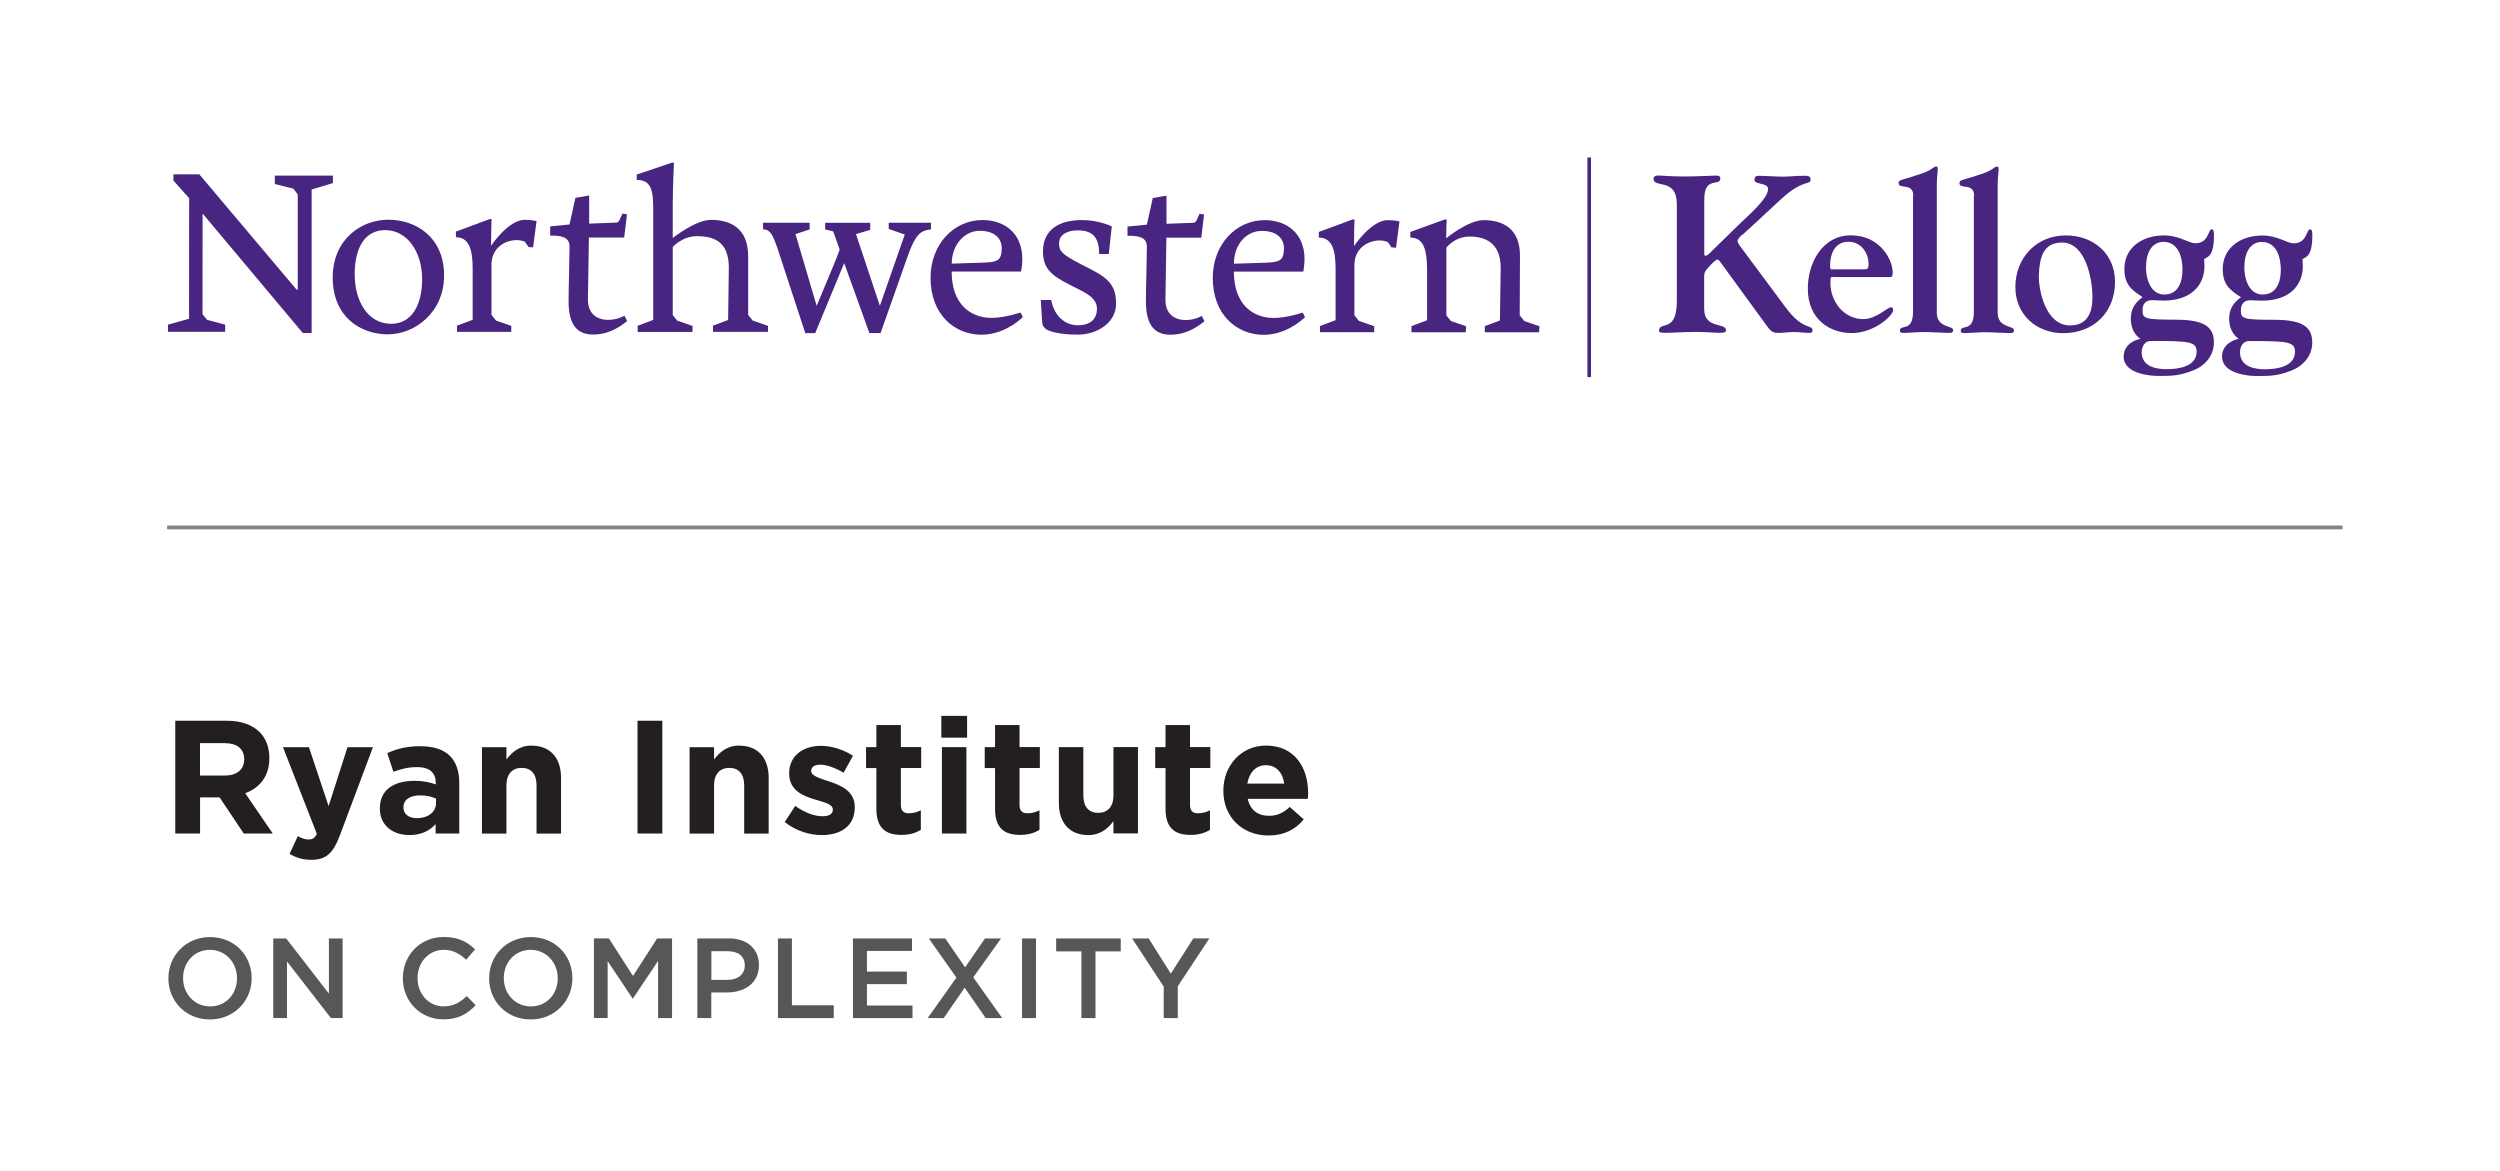
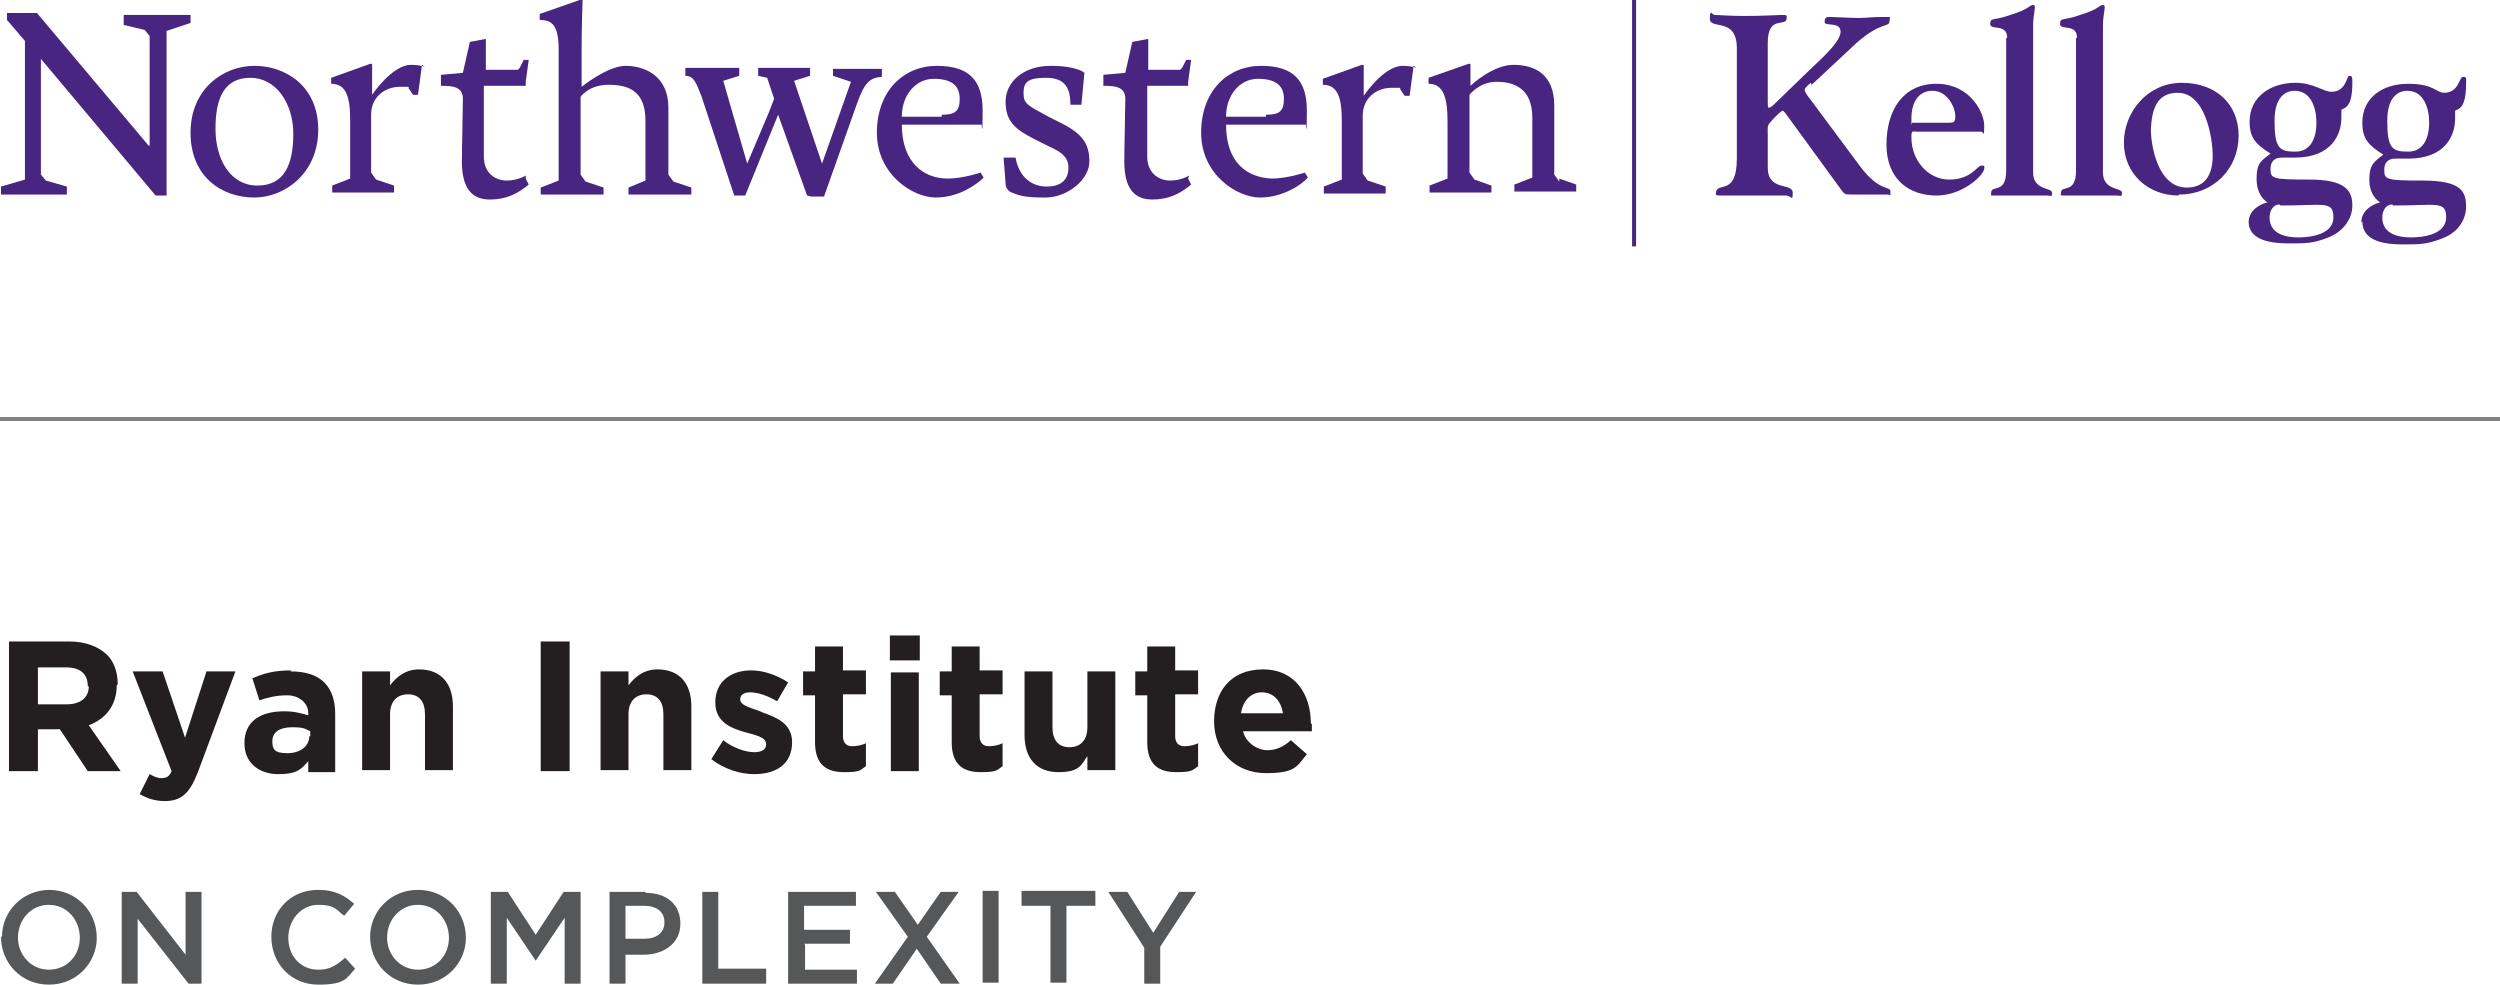
- <svg xmlns="http://www.w3.org/2000/svg" id="Layer_1" data-name="Layer 1" viewBox="0 0 288 134.83">
+ <svg xmlns="http://www.w3.org/2000/svg" id="Layer_1" version="1.1" viewBox="0 0 250.6 98.7">
  <defs>
    <style>
-       .cls-1 {
+       .st0 {
        fill: #482580;
      }

-       .cls-2 {
+       .st1 {
        fill: #231f20;
      }

-       .cls-3 {
-         fill: #808285;
+       .st2 {
+         fill: #565759;
      }

-       .cls-4 {
-         fill: #565759;
+       .st3 {
+         fill: #808285;
      }
    </style>
  </defs>
-   <rect class="cls-3" x="19.25" y="60.54" width="250.61" height=".44" />
+   <rect class="st3" y="41.8" width="250.6" height=".4" />
  <g>
-     <polygon class="cls-1" points="19.98 20.08 19.98 20.8 21.79 22.83 21.78 36.72 19.35 37.4 19.35 38.22 25.94 38.22 25.94 37.4 23.86 36.85 23.33 36.2 23.34 24.6 34.88 38.36 35.9 38.36 35.9 21.83 38.35 21.09 38.35 20.23 31.66 20.23 31.66 21.2 33.79 21.73 34.3 22.39 34.3 33.37 34.3 33.36 34.16 33.36 22.96 20.08 19.98 20.08" />
-     <path class="cls-1" d="M48.63,32.14c0-3.04-1.66-5.63-4.26-5.63-2.34,0-3.51,2.04-3.51,5.08,0,3.04,1.47,5.71,4.21,5.71,2.34,0,3.56-2.12,3.56-5.16M44.71,38.52c-3.26,0-6.39-2.09-6.38-6.55,0-4.43,3.32-6.66,6.39-6.66,3.21,0,6.44,2.01,6.44,6.44,0,4.27-3.43,6.77-6.44,6.76" />
-     <path class="cls-1" d="M83.96,30.85c0-3.04-1.71-3.64-3.69-3.64-1.69,0-2.77,1.25-2.77,1.25v2.01s0,5.82,0,5.82l.52.65,1.76.61v.69s-6.32,0-6.32,0v-.71s1.79-.68,1.79-.68v-13.1c0-2.37-.6-3.02-1.9-3.02v-.62s4.02-1.36,4.02-1.36h.27s-.14,2.8-.14,4.89v3.78s2.61-2.09,4.4-2.09c2.23,0,4.29.93,4.29,4.21v6.74s.52.65.52.65l1.76.61v.69s-6.33,0-6.33,0v-.71s1.74-.66,1.74-.66l.08-6.02Z" />
-     <path class="cls-1" d="M113.63,30.23c1.3-.05,1.77-.3,1.77-1.63,0-1.14-.82-2.01-2.55-2.01s-3.21,1.6-3.21,3.78l4-.13ZM109.63,31.26c0,3.78,2.15,5.35,4.59,5.36,1.52,0,3.34-.62,3.34-.62l.27.52c-.65.65-2.47,2.04-4.76,2.04-3.1,0-5.87-2.31-5.87-6.55,0-3.86,2.67-6.66,5.98-6.66,2.58,0,4.59,1.55,4.59,4.49,0,.76-.14,1.44-.14,1.44h-8.02Z" />
-     <path class="cls-1" d="M120.77,38.06c-.19-.08-.68-.35-.71-.92l-.16-2.58h1.2c.33,1.77,1.52,2.91,3.07,2.91s2.2-.81,2.2-1.9c0-1.03-.84-1.58-1.87-2.12l-1.39-.71c-1.98-1.01-2.96-1.82-2.96-3.78,0-2.44,1.77-3.61,4.51-3.61,1.93,0,3.42.73,3.42.73l-.35,3.18h-1.11c0-1.99-.81-2.72-2.47-2.72-1.11,0-2.15.43-2.15,1.52,0,.87.35,1.25,2.5,2.37l1.22.62c2.23,1.14,2.85,2.09,2.85,3.94,0,2.23-2.23,3.56-4.4,3.56-1.39,0-2.61-.16-3.4-.49" />
-     <path class="cls-1" d="M146.14,30.24c1.3-.05,1.77-.3,1.77-1.63,0-1.14-.81-2.01-2.55-2.01-1.82,0-3.21,1.6-3.21,3.78l4-.13ZM142.14,31.27c0,3.78,2.15,5.35,4.59,5.36,1.52,0,3.34-.62,3.34-.62l.27.52c-.65.65-2.47,2.04-4.76,2.04-3.1,0-5.87-2.31-5.87-6.55,0-3.86,2.67-6.66,5.98-6.66,2.58,0,4.59,1.55,4.59,4.49,0,.76-.14,1.44-.14,1.44h-8.02Z" />
-     <path class="cls-1" d="M175.59,36.97l-.52-.65.03-6.88c0-3.18-2.06-4.08-4.18-4.08-1.79,0-4.32,2.09-4.32,2.09,0-1.14.06-2.17.06-2.17h-.22s-3.97,1.44-3.97,1.44v.65c1.52,0,1.93,1.36,1.93,3.81v5.71s-1.8.68-1.8.68v.71s6.25,0,6.25,0l.05-.69-1.76-.61-.52-.65v-7.8s.96-1.28,2.67-1.28,3.59.63,3.59,3.64l-.09,6.03-1.74.65v.71s6.25,0,6.25,0l.05-.69-1.76-.61Z" />
-     <path class="cls-1" d="M100.16,38.38l-2.91-8.07-3.34,8.07h-1.14s-3.27-9.97-3.27-9.97c-.46-1.25-.73-1.99-1.6-1.99v-.76s5.37,0,5.37,0v.77s-1.63.54-1.63.54l2.44,8.26,2.15-5.16.5-1.31-.74-2.1-.93-.23v-.76s5.19,0,5.19,0v.81s-1.64.49-1.64.49l2.75,8.26,2.87-8.21-1.85-.65v-.71s4.87,0,4.87,0v.76c-1.11.14-1.66.43-2.53,2.66l-3.28,9.29h-1.28Z" />
-     <path class="cls-1" d="M71.94,36.36s-.76.49-1.9.49c-1.22,0-2.34-.68-2.31-2.37l.11-7.12h4.02s0,0,0,0h.04s.06-.44.06-.44h0s.27-2.23.27-2.23l-.52-.09-.39.85-.22.19-3.2.12h0s-.03,0-.03,0v-3.24s-1.58.27-1.58.27l-.68,3.07-2.23.22v1.06c1.22,0,2.23.11,2.23,1.28,0,1.17-.11,4.84-.11,6.31,0,2.77,1.06,3.81,2.83,3.81,1.52,0,2.77-.62,3.91-1.55l-.3-.63Z" />
-     <path class="cls-1" d="M138.47,36.38s-.76.49-1.9.49c-1.22,0-2.34-.68-2.31-2.37l.11-7.12h4.02s0,0,0,0h0s.05-.44.05-.44h0s.27-2.23.27-2.23l-.52-.09-.39.85-.22.19-3.2.12h0s0,0,0,0v-3.24s-1.58.27-1.58.27l-.68,3.07-2.23.22v1.06c1.22,0,2.23.11,2.23,1.28,0,1.17-.11,4.84-.11,6.31,0,2.77,1.06,3.81,2.83,3.81,1.52,0,2.77-.62,3.91-1.55l-.3-.63Z" />
-     <path class="cls-1" d="M61.82,25.48h0s-.47-.16-1.36-.16c-1.9,0-3.89,2.99-3.89,2.99,0-1.66.06-3.07.06-3.07h-.22s-3.89,1.44-3.89,1.44v.65c1.47,0,1.93,1.33,1.93,3.59v5.92s-1.8.68-1.8.68v.71s6.25,0,6.25,0v-.69s-1.76-.61-1.76-.61l-.52-.65v-5.82c0-1.79,1.42-2.8,2.94-2.8.31,0,.63.08.9.17l.43.63.52.04.4-3.01Z" />
-     <path class="cls-1" d="M161.23,25.52h0s-.47-.16-1.36-.16c-1.9,0-3.89,2.99-3.89,2.99,0-1.66.06-3.07.06-3.07h-.22s-3.89,1.44-3.89,1.44v.65c1.47,0,1.93,1.33,1.93,3.59v5.92s-1.8.68-1.8.68v.71s6.25,0,6.25,0v-.69s-1.76-.61-1.76-.61l-.52-.65v-5.82c0-1.79,1.42-2.8,2.94-2.8.31,0,.63.08.9.17l.43.63.52.04.4-3.01Z" />
-     <rect class="cls-1" x="182.87" y="18.14" width=".41" height="25.3" />
-     <path class="cls-1" d="M200.73,27.01c-.15.13-.56.51-.56.74s.23.54.62,1.05l4.89,6.58c1.99,2.72,3.12,2,3.12,2.64,0,.18-.03.33-.33.33-.56,0-1.23-.1-1.92-.1-.49,0-1,.1-1.71.1-.49,0-.74-.05-1.25-.74l-5.09-6.99c-.33-.44-.49-.72-.64-.72-.2,0-.64.43-1.2,1.07-.38.44-.34.67-.34,1.26v3.35c0,2.36,2.51,1.54,2.51,2.46,0,.23-.1.3-.72.3-.69,0-1.38-.1-2.84-.1-1.23,0-2.56.1-3.36.1-.48,0-.79-.02-.79-.2,0-1.28,2.05.38,2.05-3.48v-11.14c0-3.1-2.68-1.79-2.68-2.92,0-.28.21-.38.52-.38.49,0,1.33.11,3.07.11,1.43,0,3.05-.1,3.56-.1.23,0,.54,0,.54.31,0,1.03-1.85-.35-1.85,2.46v5.87c0,.26-.03.62.13.59.15.02.31-.1.64-.44l3.38-3.3c.72-.72,3.2-2.79,3.2-3.94,0-.79-1.56-.46-1.56-1.05,0-.46.25-.48.59-.48.25,0,2.02.1,2.79.1.64,0,1.31-.1,2.41-.1.21,0,.67-.03.67.43,0,.69-.82-.08-3.3,2.17l-4.51,4.17Z" />
-     <path class="cls-1" d="M211.42,31.92c-.46,0-.56-.18-.56.64,0,2.2,1.56,4.2,3.79,4.2,1.51,0,2.77-1.36,3.18-1.36.1,0,.26.03.26.31,0,.64-2.15,2.66-4.79,2.66-2.54,0-5.04-1.61-5.04-5.12,0-2.95,1.67-6.15,4.97-6.14,3.43,0,4.81,2.92,4.81,4.25,0,.56-.15.56-.31.56h-6.3ZM214.67,31.02c.43,0,.59.02.59-.69,0-.97-.71-2.48-2.33-2.48s-2.1,1.51-2.1,2.69c0,.41.05.49.13.49h3.71Z" />
-     <path class="cls-1" d="M220.41,22.53c0-1.51-1.69-.69-1.69-1.43,0-.44.39-.33,2.02-.9,1.97-.56,1.9-1.02,2.33-1.02.33,0,.05.72.05,2.15v14.67c-.01,1.82,1.88,1.46,1.88,2.02,0,.25-.1.33-.54.33-.51,0-2.1-.1-2.87-.1-.59,0-1.74.1-2.28.1-.21,0-.44,0-.44-.26,0-.79,1.51.23,1.51-2.18v-13.39Z" />
-     <path class="cls-1" d="M227.42,22.54c0-1.51-1.69-.69-1.69-1.43,0-.44.39-.33,2.02-.9,1.97-.56,1.9-1.02,2.33-1.02.33,0,.05.71.05,2.15v14.67c0,1.82,1.88,1.46,1.88,2.03,0,.26-.1.33-.54.33-.51,0-2.1-.1-2.87-.1-.59,0-1.74.1-2.28.1-.2,0-.44,0-.44-.26,0-.79,1.51.23,1.51-2.18v-13.39Z" />
-     <path class="cls-1" d="M237.67,38.38c-3.1,0-5.5-2.16-5.5-5.3,0-3.35,2.39-5.96,5.82-5.96,3.2,0,5.66,2.13,5.66,5.35,0,3.48-2.44,5.91-5.97,5.91ZM234.88,31.62c-.08,1.69.74,5.86,3.58,5.87,2,0,2.59-1.48,2.59-3.22,0-2.05-.74-6.32-3.5-6.33-2.23,0-2.59,1.84-2.67,3.68Z" />
-     <path class="cls-1" d="M244.65,41.05c0-1.54,1.66-2,1.92-2-.26-.23-1.1-.8-1.1-2.36,0-1.05.46-1.82,1.36-2.46-1.38-.87-2.1-1.54-2.1-3.25,0-2.46,2.05-3.87,4.59-3.86,1.76,0,2.76.9,3.61.9,1.51,0,1.46-1.61,1.84-1.61.23,0,.28.23.28.69,0,2.43-.72,2.48-1.13,2.74.03.44,0,.1.03.77.05,1.61-.93,4.02-4.74,4.02-.39,0-.79-.05-1.31-.05-.77,0-1.08.51-1.08,1.12,0,1,.15,1.12,3.89,1.13,3.59,0,4.33,1.08,4.33,2.64,0,1.51-1.05,2.69-2.38,3.2-1.51.59-2.33.64-3.95.64-1.02,0-4.07-.23-4.07-2.25ZM247.75,39.28c-.69,0-1.02.66-1.03,1.28,0,1.69,1.69,1.97,2.87,1.97,1.33,0,3.46-.28,3.46-2.02,0-1.18-.9-1.23-5.3-1.23ZM249.22,27.86c-.46,0-2,.21-2,3,0,1.28.54,3.07,2.1,3.07,1.64,0,2.1-1.48,2.1-2.87,0-1.43-.48-3.2-2.2-3.2Z" />
-     <path class="cls-1" d="M255.98,41.05c0-1.54,1.66-2,1.92-2-.26-.23-1.1-.79-1.1-2.35,0-1.05.46-1.82,1.36-2.46-1.38-.87-2.1-1.54-2.1-3.25,0-2.45,2.05-3.86,4.58-3.86,1.77,0,2.77.9,3.61.9,1.51,0,1.46-1.61,1.85-1.61.23,0,.28.23.28.69,0,2.43-.72,2.48-1.13,2.74.03.44,0,.1.03.77.05,1.62-.93,4.02-4.74,4.02-.38,0-.79-.05-1.31-.05-.77,0-1.08.51-1.08,1.12,0,1,.15,1.13,3.89,1.13,3.59,0,4.33,1.08,4.33,2.64,0,1.51-1.05,2.69-2.38,3.2-1.51.59-2.33.64-3.94.64-1.02,0-4.07-.23-4.07-2.26ZM259.08,39.29c-.69,0-1.03.66-1.03,1.28,0,1.69,1.69,1.97,2.87,1.97,1.33,0,3.46-.28,3.46-2.02,0-1.18-.9-1.23-5.3-1.23ZM260.55,27.87c-.46,0-2,.2-2,2.99,0,1.28.54,3.07,2.1,3.07,1.64,0,2.1-1.49,2.1-2.86,0-1.43-.49-3.2-2.2-3.2Z" />
+     <polygon class="st0" points=".7 1.3 .7 2 2.5 4.1 2.5 18 .1 18.7 .1 19.5 6.7 19.5 6.7 18.7 4.6 18.1 4.1 17.5 4.1 5.9 15.6 19.6 16.7 19.6 16.7 3.1 19.1 2.3 19.1 1.5 12.4 1.5 12.4 2.5 14.5 3 15 3.6 15 14.6 15 14.6 14.9 14.6 3.7 1.3 .7 1.3" />
+     <path class="st0" d="M29.4,13.4c0-3-1.7-5.6-4.3-5.6s-3.5,2-3.5,5.1,1.5,5.7,4.2,5.7,3.6-2.1,3.6-5.2M25.5,19.8c-3.3,0-6.4-2.1-6.4-6.5,0-4.4,3.3-6.7,6.4-6.7s6.4,2,6.4,6.4-3.4,6.8-6.4,6.8" />
+     <path class="st0" d="M64.7,12.1c0-3-1.7-3.6-3.7-3.6s-2.8,1.2-2.8,1.2v7.8l.5.7,1.8.6v.7h-6.3v-.7l1.8-.7V5c0-2.4-.6-3-1.9-3v-.6l4-1.4h.3s-.1,2.8-.1,4.9v3.8s2.6-2.1,4.4-2.1,4.3.9,4.3,4.2v6.7l.5.7,1.8.6v.7h-6.3v-.7l1.7-.7v-6c0,0,0,0,0,0Z" />
+     <path class="st0" d="M94.4,11.5c1.3,0,1.8-.3,1.8-1.6s-.8-2-2.6-2-3.2,1.6-3.2,3.8h4c0-.1,0-.1,0-.1ZM90.4,12.5c0,3.8,2.2,5.4,4.6,5.4,1.5,0,3.3-.6,3.3-.6l.3.5c-.7.7-2.5,2-4.8,2s-5.9-2.3-5.9-6.5,2.7-6.7,6-6.7,4.6,1.5,4.6,4.5-.1,1.4-.1,1.4h-8,0Z" />
+     <path class="st0" d="M101.5,19.3c-.2,0-.7-.3-.7-.9l-.2-2.6h1.2c.3,1.8,1.5,2.9,3.1,2.9s2.2-.8,2.2-1.9-.8-1.6-1.9-2.1l-1.4-.7c-2-1-3-1.8-3-3.8s1.8-3.6,4.5-3.6,3.4.7,3.4.7l-.3,3.2h-1.1c0-2-.8-2.7-2.5-2.7s-2.2.4-2.2,1.5.3,1.2,2.5,2.4l1.2.6c2.2,1.1,2.9,2.1,2.9,3.9s-2.2,3.6-4.4,3.6-2.6-.2-3.4-.5" />
+     <path class="st0" d="M126.9,11.5c1.3,0,1.8-.3,1.8-1.6s-.8-2-2.6-2-3.2,1.6-3.2,3.8h4c0-.1,0-.1,0-.1ZM122.9,12.5c0,3.8,2.1,5.3,4.6,5.4,1.5,0,3.3-.6,3.3-.6l.3.5c-.6.7-2.5,2-4.8,2s-5.9-2.3-5.9-6.5,2.7-6.7,6-6.7,4.6,1.5,4.6,4.5-.1,1.4-.1,1.4h-8,0Z" />
+     <path class="st0" d="M156.3,18.2l-.5-.7v-6.9c0-3.2-2-4.1-4.1-4.1s-4.3,2.1-4.3,2.1c0-1.1,0-2.2,0-2.2h-.2l-4,1.4v.6c1.5,0,1.9,1.4,1.9,3.8v5.7l-1.8.7v.7h6.2v-.7c0,0-1.7-.6-1.7-.6l-.5-.7v-7.8s1-1.3,2.7-1.3,3.6.6,3.6,3.6v6c0,0-1.8.7-1.8.7v.7h6.2v-.7c0,0-1.7-.6-1.7-.6h0Z" />
+     <path class="st0" d="M80.9,19.6l-2.9-8.1-3.3,8.1h-1.1l-3.3-10c-.5-1.2-.7-2-1.6-2v-.8h5.4v.8l-1.6.5,2.4,8.3,2.2-5.2.5-1.3-.7-2.1-.9-.2v-.8h5.2v.8l-1.6.5,2.8,8.3,2.9-8.2-1.8-.6v-.7h4.9v.8c-1.1.1-1.7.4-2.5,2.7l-3.3,9.3h-1.3Z" />
+     <path class="st0" d="M52.7,17.6s-.8.5-1.9.5-2.3-.7-2.3-2.4v-7.1h4.2v-.4h0l.3-2.2h-.5c0,0-.4.8-.4.8l-.2.2h-3.2c0,.1,0,.1,0,.1v-3.2l-1.6.3-.7,3.1-2.2.2v1.1c1.2,0,2.2.1,2.2,1.3s-.1,4.8-.1,6.3c0,2.8,1.1,3.8,2.8,3.8s2.8-.6,3.9-1.5c0,0-.3-.6-.3-.6Z" />
+     <path class="st0" d="M119.2,17.6s-.8.5-1.9.5-2.3-.7-2.3-2.4v-7.1h4.1v-.4h0l.3-2.2h-.5c0,0-.4.8-.4.8l-.2.2h-3.2c0,.1,0-3.1,0-3.1l-1.6.3-.7,3.1-2.2.2v1.1c1.2,0,2.2.1,2.2,1.3s-.1,4.8-.1,6.3c0,2.8,1.1,3.8,2.8,3.8s2.8-.6,3.9-1.5l-.3-.6h0Z" />
+     <path class="st0" d="M42.6,6.7h0s-.5-.2-1.4-.2c-1.9,0-3.9,3-3.9,3,0-1.7,0-3.1,0-3.1h-.2l-3.9,1.4v.6c1.5,0,1.9,1.3,1.9,3.6v5.9l-1.8.7v.7h6.2v-.7l-1.8-.6-.5-.7v-5.8c0-1.8,1.4-2.8,2.9-2.8s.6,0,.9.2l.4.6h.5s.4-3,.4-3h0Z" />
+     <path class="st0" d="M142,6.8h0s-.5-.2-1.4-.2c-1.9,0-3.9,3-3.9,3,0-1.7,0-3.1,0-3.1h-.2l-3.9,1.4v.6c1.5,0,1.9,1.3,1.9,3.6v5.9l-1.8.7v.7h6.2v-.7l-1.8-.6-.5-.7v-5.8c0-1.8,1.4-2.8,2.9-2.8s.6,0,.9.2l.4.6h.5s.4-3,.4-3h0Z" />
+     <rect class="st0" x="163.6" y="-.6" width=".4" height="25.3" />
+     <path class="st0" d="M181.5,8.3c-.1.1-.6.5-.6.7s.2.5.6,1l4.9,6.6c2,2.7,3.1,2,3.1,2.6s0,.3-.3.3c-.6,0-1.2,0-1.9,0s-1,0-1.7,0-.7,0-1.2-.7l-5.1-7c-.3-.4-.5-.7-.6-.7s-.6.4-1.2,1.1c-.4.4-.3.7-.3,1.3v3.3c0,2.4,2.5,1.5,2.5,2.5s-.1.3-.7.3-1.4,0-2.8,0-2.6,0-3.4,0-.8,0-.8-.2c0-1.3,2.1.4,2.1-3.5V4.8c0-3.1-2.7-1.8-2.7-2.9s.2-.4.5-.4c.5,0,1.3.1,3.1.1s3.1-.1,3.6-.1.5,0,.5.3c0,1-1.9-.4-1.9,2.5v5.9c0,.3,0,.6.1.6.1,0,.3-.1.6-.4l3.4-3.3c.7-.7,3.2-2.8,3.2-3.9s-1.6-.5-1.6-1,.2-.5.6-.5,2,.1,2.8.1,1.3-.1,2.4-.1.7,0,.7.4c0,.7-.8,0-3.3,2.2l-4.5,4.2h0Z" />
+     <path class="st0" d="M192.2,13.2c-.5,0-.6-.2-.6.6,0,2.2,1.6,4.2,3.8,4.2s2.8-1.4,3.2-1.4.3,0,.3.3c0,.6-2.1,2.7-4.8,2.7s-5-1.6-5-5.1,1.7-6.1,5-6.1c3.4,0,4.8,2.9,4.8,4.2s-.1.6-.3.6h-6.3ZM195.4,12.3c.4,0,.6,0,.6-.7s-.7-2.5-2.3-2.5-2.1,1.5-2.1,2.7,0,.5.1.5h3.7Z" />
+     <path class="st0" d="M201.2,3.8c0-1.5-1.7-.7-1.7-1.4s.4-.3,2-.9c2-.6,1.9-1,2.3-1s0,.7,0,2.1v14.7c0,1.8,1.9,1.5,1.9,2s-.1.3-.5.3-2.1,0-2.9,0-1.7,0-2.3,0-.4,0-.4-.3c0-.8,1.5.2,1.5-2.2V3.8h0Z" />
+     <path class="st0" d="M208.2,3.8c0-1.5-1.7-.7-1.7-1.4s.4-.3,2-.9c2-.6,1.9-1,2.3-1s0,.7,0,2.1v14.7c0,1.8,1.9,1.5,1.9,2s-.1.3-.5.3-2.1,0-2.9,0-1.7,0-2.3,0-.4,0-.4-.3c0-.8,1.5.2,1.5-2.2V3.8h0Z" />
+     <path class="st0" d="M218.4,19.6c-3.1,0-5.5-2.2-5.5-5.3s2.4-6,5.8-6,5.7,2.1,5.7,5.3-2.4,5.9-6,5.9h0ZM215.6,12.9c0,1.7.7,5.9,3.6,5.9,2,0,2.6-1.5,2.6-3.2s-.7-6.3-3.5-6.3c-2.2,0-2.6,1.8-2.7,3.7Z" />
+     <path class="st0" d="M225.4,22.3c0-1.5,1.7-2,1.9-2-.3-.2-1.1-.8-1.1-2.4s.5-1.8,1.4-2.5c-1.4-.9-2.1-1.5-2.1-3.2,0-2.5,2.1-3.9,4.6-3.9,1.8,0,2.8.9,3.6.9,1.5,0,1.5-1.6,1.8-1.6s.3.2.3.7c0,2.4-.7,2.5-1.1,2.7,0,.4,0,.1,0,.8,0,1.6-.9,4-4.7,4s-.8,0-1.3,0c-.8,0-1.1.5-1.1,1.1,0,1,.1,1.1,3.9,1.1,3.6,0,4.3,1.1,4.3,2.6s-1.1,2.7-2.4,3.2c-1.5.6-2.3.6-3.9.6s-4.1-.2-4.1-2.2h0ZM228.5,20.5c-.7,0-1,.7-1,1.3,0,1.7,1.7,2,2.9,2s3.5-.3,3.5-2-.9-1.2-5.3-1.2ZM230,9.1c-.5,0-2,.2-2,3s.5,3.1,2.1,3.1,2.1-1.5,2.1-2.9-.5-3.2-2.2-3.2h0Z" />
+     <path class="st0" d="M236.7,22.3c0-1.5,1.7-2,1.9-2-.3-.2-1.1-.8-1.1-2.3s.5-1.8,1.4-2.5c-1.4-.9-2.1-1.5-2.1-3.2,0-2.5,2-3.9,4.6-3.9s2.8.9,3.6.9c1.5,0,1.5-1.6,1.9-1.6s.3.2.3.7c0,2.4-.7,2.5-1.1,2.7,0,.4,0,.1,0,.8,0,1.6-.9,4-4.7,4s-.8,0-1.3,0c-.8,0-1.1.5-1.1,1.1,0,1,.1,1.1,3.9,1.1s4.3,1.1,4.3,2.6-1,2.7-2.4,3.2c-1.5.6-2.3.6-3.9.6s-4.1-.2-4.1-2.3h0ZM239.8,20.5c-.7,0-1,.7-1,1.3,0,1.7,1.7,2,2.9,2s3.5-.3,3.5-2-.9-1.2-5.3-1.2ZM241.3,9.1c-.5,0-2,.2-2,3s.5,3.1,2.1,3.1,2.1-1.5,2.1-2.9-.5-3.2-2.2-3.2Z" />
  </g>
-   <path class="cls-4" d="M61.16,107.95c-2.82,0-4.81,2.16-4.81,4.74v.03c0,2.58,1.97,4.72,4.78,4.72s4.81-2.16,4.81-4.74v-.03c0-2.58-1.97-4.72-4.78-4.72ZM64.25,112.72c0,1.78-1.27,3.22-3.09,3.22s-3.12-1.47-3.12-3.25v-.03c0-1.78,1.27-3.24,3.09-3.24s3.12,1.48,3.12,3.26v.03ZM72.93,112.44l-2.79-4.34h-1.72v9.17h1.58v-6.55l2.87,4.3h.05l2.89-4.32v6.58h1.61v-9.17h-1.72l-2.79,4.34ZM24.21,107.95c-2.82,0-4.81,2.16-4.81,4.74v.03c0,2.58,1.97,4.72,4.78,4.72s4.81-2.16,4.81-4.74v-.03c0-2.58-1.97-4.72-4.78-4.72ZM27.3,112.72c0,1.78-1.27,3.22-3.09,3.22s-3.12-1.47-3.12-3.25v-.03c0-1.78,1.27-3.24,3.09-3.24s3.12,1.48,3.12,3.26v.03ZM37.88,114.45l-4.91-6.34h-1.49v9.17h1.58v-6.52l5.06,6.52h1.35v-9.17h-1.58v6.34ZM51.13,115.94c-1.75,0-3.03-1.45-3.03-3.25v-.03c0-1.79,1.28-3.24,3.03-3.24,1.05,0,1.84.46,2.57,1.14l1.03-1.19c-.88-.84-1.9-1.43-3.59-1.43-2.78,0-4.73,2.13-4.73,4.74v.03c0,2.63,1.99,4.72,4.67,4.72,1.71,0,2.76-.63,3.72-1.63l-1.03-1.05c-.79.73-1.51,1.18-2.63,1.18ZM121.67,109.6h2.91v7.68h1.62v-7.68h2.91v-1.49h-7.44v1.49ZM137.47,108.11l-2.59,4.05-2.55-4.05h-1.91l3.64,5.55v3.62h1.62v-3.66l3.64-5.52h-1.85ZM117.74,117.28h1.61v-9.17h-1.61v9.17ZM83.95,108.11h-3.62v9.17h1.61v-2.95h1.82c2.02,0,3.67-1.07,3.67-3.13v-.03c0-1.85-1.34-3.07-3.48-3.07ZM85.8,111.24c0,.96-.76,1.64-1.98,1.64h-1.87v-3.3h1.87c1.21,0,1.98.56,1.98,1.64v.03ZM91.23,108.11h-1.61v9.17h6.43v-1.47h-4.82v-7.7ZM99.87,113.37h4.6v-1.44h-4.6v-2.38h5.19v-1.44h-6.8v9.17h6.86v-1.44h-5.25v-2.46ZM115.32,108.11h-1.85l-2.29,3.33-2.28-3.33h-1.9l3.18,4.51-3.31,4.66h1.85l2.41-3.5,2.42,3.5h1.9l-3.33-4.69,3.2-4.48Z" />
-   <path class="cls-2" d="M48.47,85.96c-1.69,0-2.77.32-3.86.8l.71,2.15c.91-.33,1.67-.54,2.75-.54,1.41,0,2.13.65,2.13,1.82v.17c-.71-.24-1.43-.41-2.43-.41-2.36,0-4.01,1-4.01,3.17v.04c0,1.97,1.54,3.04,3.41,3.04,1.37,0,2.32-.5,3.01-1.26v1.08h2.73v-5.77c0-1.34-.33-2.43-1.08-3.17-.71-.71-1.82-1.11-3.36-1.11ZM50.23,92.51c0,1.02-.89,1.74-2.21,1.74-.91,0-1.54-.45-1.54-1.21v-.04c0-.89.74-1.37,1.95-1.37.69,0,1.32.15,1.8.37v.5ZM61.25,85.89c-1.43,0-2.26.76-2.91,1.6v-1.41h-2.82v9.95h2.82v-5.55c0-1.34.69-2.02,1.76-2.02s1.71.69,1.71,2.02v5.55h2.82v-6.44c0-2.28-1.24-3.69-3.38-3.69ZM73.44,96.02h2.86v-12.99h-2.86v12.99ZM37.85,92.85l-2.26-6.77h-2.99l3.9,9.98c-.24.5-.5.65-.98.65-.37,0-.84-.17-1.21-.39l-.95,2.04c.72.43,1.48.69,2.51.69,1.69,0,2.51-.76,3.27-2.78l3.82-10.19h-2.93l-2.17,6.77ZM31.03,87.36v-.04c0-1.22-.39-2.25-1.11-2.97-.85-.85-2.13-1.32-3.79-1.32h-5.94v12.99h2.86v-4.16h2.25l2.78,4.16h3.34l-3.17-4.64c1.65-.61,2.78-1.93,2.78-4.03ZM28.13,87.5c0,1.09-.8,1.84-2.19,1.84h-2.9v-3.73h2.84c1.39,0,2.25.63,2.25,1.86v.04ZM85.17,85.89c-1.43,0-2.26.76-2.91,1.6v-1.41h-2.82v9.95h2.82v-5.55c0-1.34.69-2.02,1.76-2.02s1.71.69,1.71,2.02v5.55h2.82v-6.44c0-2.28-1.24-3.69-3.38-3.69ZM128.27,91.62c0,1.34-.69,2.02-1.76,2.02s-1.71-.69-1.71-2.02v-5.55h-2.82v6.44c0,2.28,1.24,3.69,3.38,3.69,1.43,0,2.27-.76,2.91-1.6v1.41h2.82v-9.95h-2.82v5.55ZM117.45,83.53h-2.82v2.54h-1.19v2.41h1.19v4.71c0,2.3,1.17,2.99,2.89,2.99.95,0,1.63-.22,2.23-.58v-2.26c-.41.22-.87.35-1.39.35-.63,0-.91-.32-.91-.97v-4.25h2.34v-2.41h-2.34v-2.54ZM137.09,83.53h-2.82v2.54h-1.19v2.41h1.19v4.71c0,2.3,1.17,2.99,2.89,2.99.95,0,1.63-.22,2.23-.58v-2.26c-.41.22-.87.35-1.39.35-.63,0-.91-.32-.91-.97v-4.25h2.34v-2.41h-2.34v-2.54ZM150.69,91.29c0-2.82-1.52-5.4-4.84-5.4-2.9,0-4.92,2.34-4.92,5.18v.04c0,3.04,2.21,5.14,5.2,5.14,1.8,0,3.13-.71,4.06-1.86l-1.61-1.43c-.78.72-1.47,1.02-2.41,1.02-1.26,0-2.15-.67-2.43-1.95h6.92c.02-.26.04-.52.04-.74ZM143.69,90.27c.22-1.28.98-2.12,2.15-2.12s1.93.85,2.1,2.12h-4.25ZM95.47,90.01c-1.08-.37-2.02-.63-2.02-1.19v-.04c0-.39.35-.69,1.04-.69.72,0,1.71.35,2.69.93l1.08-1.95c-1.08-.72-2.45-1.15-3.71-1.15-2,0-3.64,1.13-3.64,3.15v.04c0,1.93,1.58,2.58,2.97,2.99,1.09.33,2.06.54,2.06,1.15v.04c0,.45-.37.74-1.19.74-.93,0-2.06-.41-3.14-1.19l-1.21,1.86c1.32,1.04,2.88,1.5,4.27,1.5,2.15,0,3.8-1,3.8-3.21v-.04c0-1.82-1.61-2.49-3.01-2.95ZM108.44,84.98h2.97v-2.51h-2.97v2.51ZM103.78,83.53h-2.82v2.54h-1.19v2.41h1.19v4.71c0,2.3,1.17,2.99,2.89,2.99.95,0,1.63-.22,2.23-.58v-2.26c-.41.22-.87.35-1.39.35-.63,0-.91-.32-.91-.97v-4.25h2.34v-2.41h-2.34v-2.54ZM108.51,96.02h2.82v-9.95h-2.82v9.95Z" />
+   <path class="st2" d="M41.9,89.2c-2.8,0-4.8,2.2-4.8,4.7h0c0,2.6,2,4.8,4.8,4.8s4.8-2.2,4.8-4.7h0c0-2.6-2-4.8-4.8-4.8ZM45,94c0,1.8-1.3,3.2-3.1,3.2s-3.1-1.5-3.1-3.2h0c0-1.8,1.3-3.3,3.1-3.3s3.1,1.5,3.1,3.3h0ZM53.7,93.7l-2.8-4.3h-1.7v9.2h1.6v-6.6l2.9,4.3h0l2.9-4.3v6.6h1.6v-9.2h-1.7l-2.8,4.3h0ZM5,89.2c-2.8,0-4.8,2.2-4.8,4.7H.1c0,2.6,2,4.8,4.8,4.8s4.8-2.2,4.8-4.7h0c0-2.6-2-4.8-4.8-4.8ZM8,94c0,1.8-1.3,3.2-3.1,3.2s-3.1-1.5-3.1-3.2h0c0-1.8,1.3-3.3,3.1-3.3s3.1,1.5,3.1,3.3h0ZM18.6,95.7l-4.9-6.3h-1.5v9.2h1.6v-6.5l5.1,6.5h1.3v-9.2h-1.6v6.3h0ZM31.9,97.2c-1.8,0-3-1.4-3-3.2h0c0-1.8,1.3-3.3,3-3.3s1.8.5,2.6,1.1l1-1.2c-.9-.8-1.9-1.4-3.6-1.4-2.8,0-4.7,2.1-4.7,4.7h0c0,2.7,2,4.8,4.7,4.8s2.8-.6,3.7-1.6l-1-1.1c-.8.7-1.5,1.2-2.6,1.2h0ZM102.4,90.8h2.9v7.7h1.6v-7.7h2.9v-1.5h-7.4v1.5ZM118.2,89.4l-2.6,4.1-2.6-4.1h-1.9l3.6,5.6v3.6h1.6v-3.7l3.6-5.5h-1.9,0ZM98.5,98.5h1.6v-9.2h-1.6v9.2ZM64.7,89.4h-3.6v9.2h1.6v-2.9h1.8c2,0,3.7-1.1,3.7-3.1h0c0-1.9-1.3-3.1-3.5-3.1h0ZM66.6,92.5c0,1-.8,1.6-2,1.6h-1.9v-3.3h1.9c1.2,0,2,.6,2,1.6h0s0,0,0,0ZM72,89.4h-1.6v9.2h6.4v-1.5h-4.8v-7.7ZM80.6,94.6h4.6v-1.4h-4.6v-2.4h5.2v-1.4h-6.8v9.2h6.9v-1.4h-5.2v-2.5h0ZM96.1,89.4h-1.8l-2.3,3.3-2.3-3.3h-1.9l3.2,4.5-3.3,4.7h1.8l2.4-3.5,2.4,3.5h1.9l-3.3-4.7s3.2-4.5,3.2-4.5Z" />
+   <path class="st1" d="M29.2,67.2c-1.7,0-2.8.3-3.9.8l.7,2.2c.9-.3,1.7-.5,2.8-.5s2.1.7,2.1,1.8v.2c-.7-.2-1.4-.4-2.4-.4-2.4,0-4,1-4,3.2h0c0,2,1.5,3.1,3.4,3.1s2.3-.5,3-1.3v1.1h2.7v-5.8c0-1.3-.3-2.4-1.1-3.2-.7-.7-1.8-1.1-3.4-1.1h0ZM31,73.8c0,1-.9,1.7-2.2,1.7s-1.5-.4-1.5-1.2h0c0-.9.7-1.4,2-1.4s1.3.2,1.8.4v.5h0ZM42,67.1c-1.4,0-2.3.8-2.9,1.6v-1.4h-2.8v9.9h2.8v-5.6c0-1.3.7-2,1.8-2s1.7.7,1.7,2v5.6h2.8v-6.4c0-2.3-1.2-3.7-3.4-3.7h0ZM54.2,77.3h2.9v-13h-2.9v13ZM18.6,74.1l-2.3-6.8h-3l3.9,10c-.2.5-.5.7-1,.7s-.8-.2-1.2-.4l-1,2c.7.4,1.5.7,2.5.7,1.7,0,2.5-.8,3.3-2.8l3.8-10.2h-2.9l-2.2,6.8h0ZM11.8,68.6h0c0-1.3-.4-2.3-1.1-3-.9-.8-2.1-1.3-3.8-1.3H.9v13h2.9v-4.2h2.2l2.8,4.2h3.3l-3.2-4.6c1.6-.6,2.8-1.9,2.8-4h0ZM8.9,68.8c0,1.1-.8,1.8-2.2,1.8h-2.9v-3.7h2.8c1.4,0,2.2.6,2.2,1.9h0s0,0,0,0ZM65.9,67.1c-1.4,0-2.3.8-2.9,1.6v-1.4h-2.8v9.9h2.8v-5.6c0-1.3.7-2,1.8-2s1.7.7,1.7,2v5.6h2.8v-6.4c0-2.3-1.2-3.7-3.4-3.7h0ZM109,72.9c0,1.3-.7,2-1.8,2s-1.7-.7-1.7-2v-5.6h-2.8v6.4c0,2.3,1.2,3.7,3.4,3.7s2.3-.8,2.9-1.6v1.4h2.8v-9.9h-2.8v5.6h0ZM98.2,64.8h-2.8v2.5h-1.2v2.4h1.2v4.7c0,2.3,1.2,3,2.9,3s1.6-.2,2.2-.6v-2.3c-.4.2-.9.3-1.4.3s-.9-.3-.9-1v-4.2h2.3v-2.4h-2.3v-2.5h0ZM117.8,64.8h-2.8v2.5h-1.2v2.4h1.2v4.7c0,2.3,1.2,3,2.9,3s1.6-.2,2.2-.6v-2.3c-.4.2-.9.3-1.4.3s-.9-.3-.9-1v-4.2h2.3v-2.4h-2.3v-2.5h0ZM131.4,72.5c0-2.8-1.5-5.4-4.8-5.4s-4.9,2.3-4.9,5.2h0c0,3.1,2.2,5.2,5.2,5.2s3.1-.7,4.1-1.9l-1.6-1.4c-.8.7-1.5,1-2.4,1s-2.1-.7-2.4-1.9h6.9c0-.3,0-.5,0-.7h0ZM124.4,71.5c.2-1.3,1-2.1,2.1-2.1s1.9.8,2.1,2.1h-4.2ZM76.2,71.3c-1.1-.4-2-.6-2-1.2h0c0-.4.3-.7,1-.7s1.7.3,2.7.9l1.1-1.9c-1.1-.7-2.4-1.2-3.7-1.2-2,0-3.6,1.1-3.6,3.2h0c0,2,1.6,2.6,3,3,1.1.3,2.1.5,2.1,1.2h0c0,.5-.4.8-1.2.8s-2.1-.4-3.1-1.2l-1.2,1.9c1.3,1,2.9,1.5,4.3,1.5,2.2,0,3.8-1,3.8-3.2h0c0-1.9-1.6-2.5-3-3h0ZM89.2,66.2h3v-2.5h-3v2.5ZM84.5,64.8h-2.8v2.5h-1.2v2.4h1.2v4.7c0,2.3,1.2,3,2.9,3s1.6-.2,2.2-.6v-2.3c-.4.2-.9.3-1.4.3s-.9-.3-.9-1v-4.2h2.3v-2.4h-2.3v-2.5h0ZM89.3,77.3h2.8v-9.9h-2.8v9.9Z" />
</svg>
